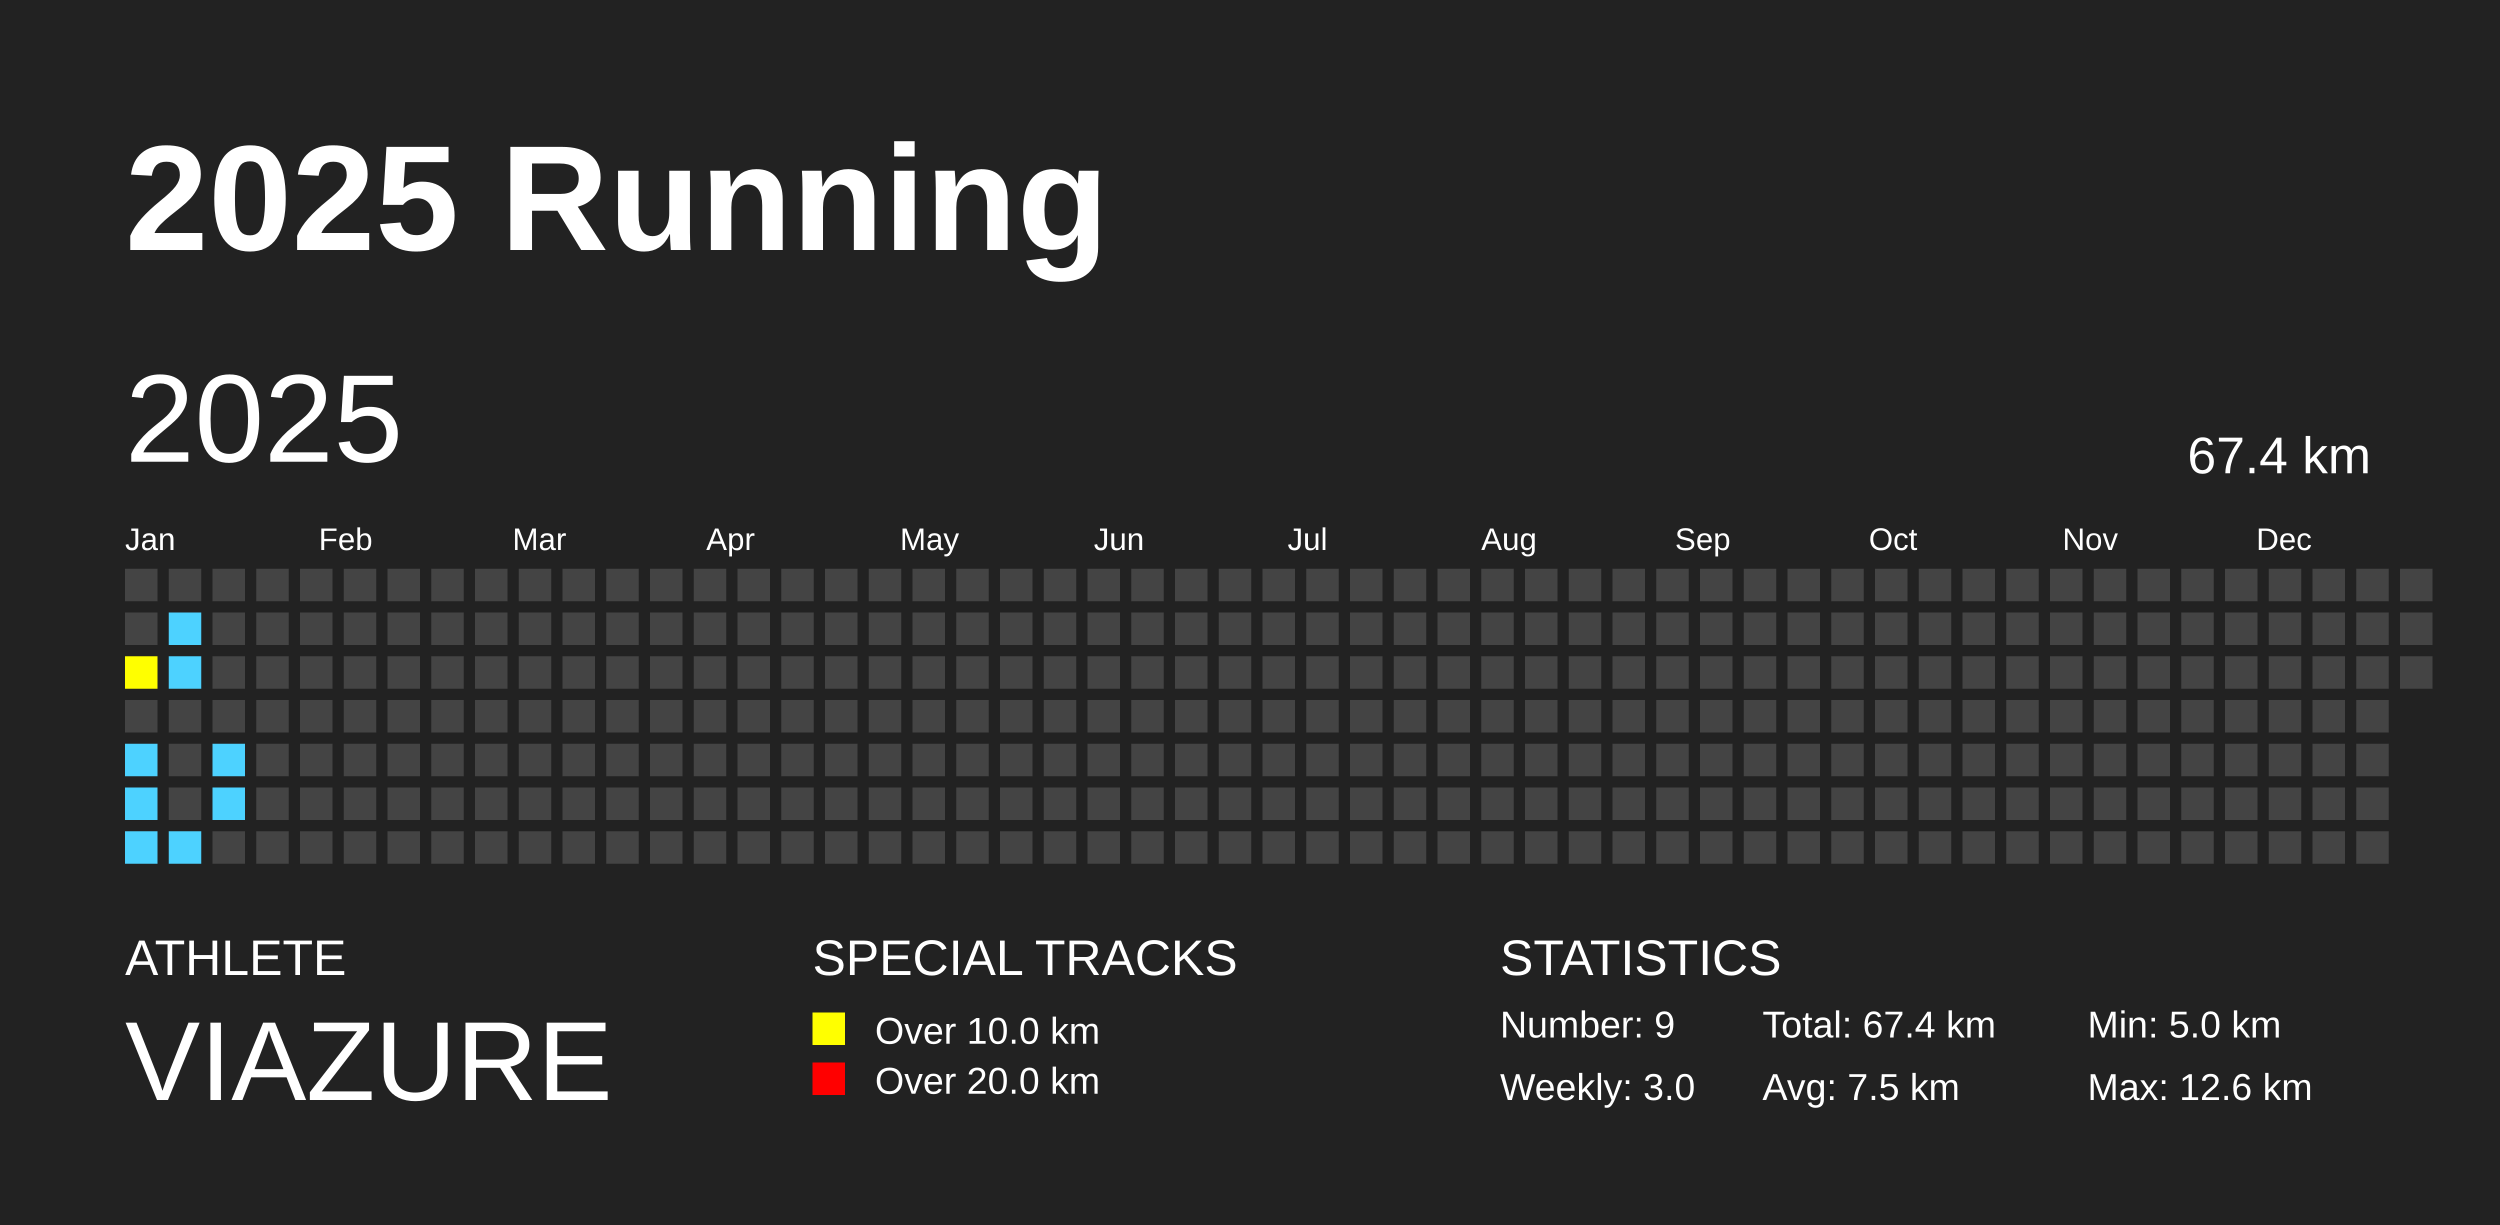
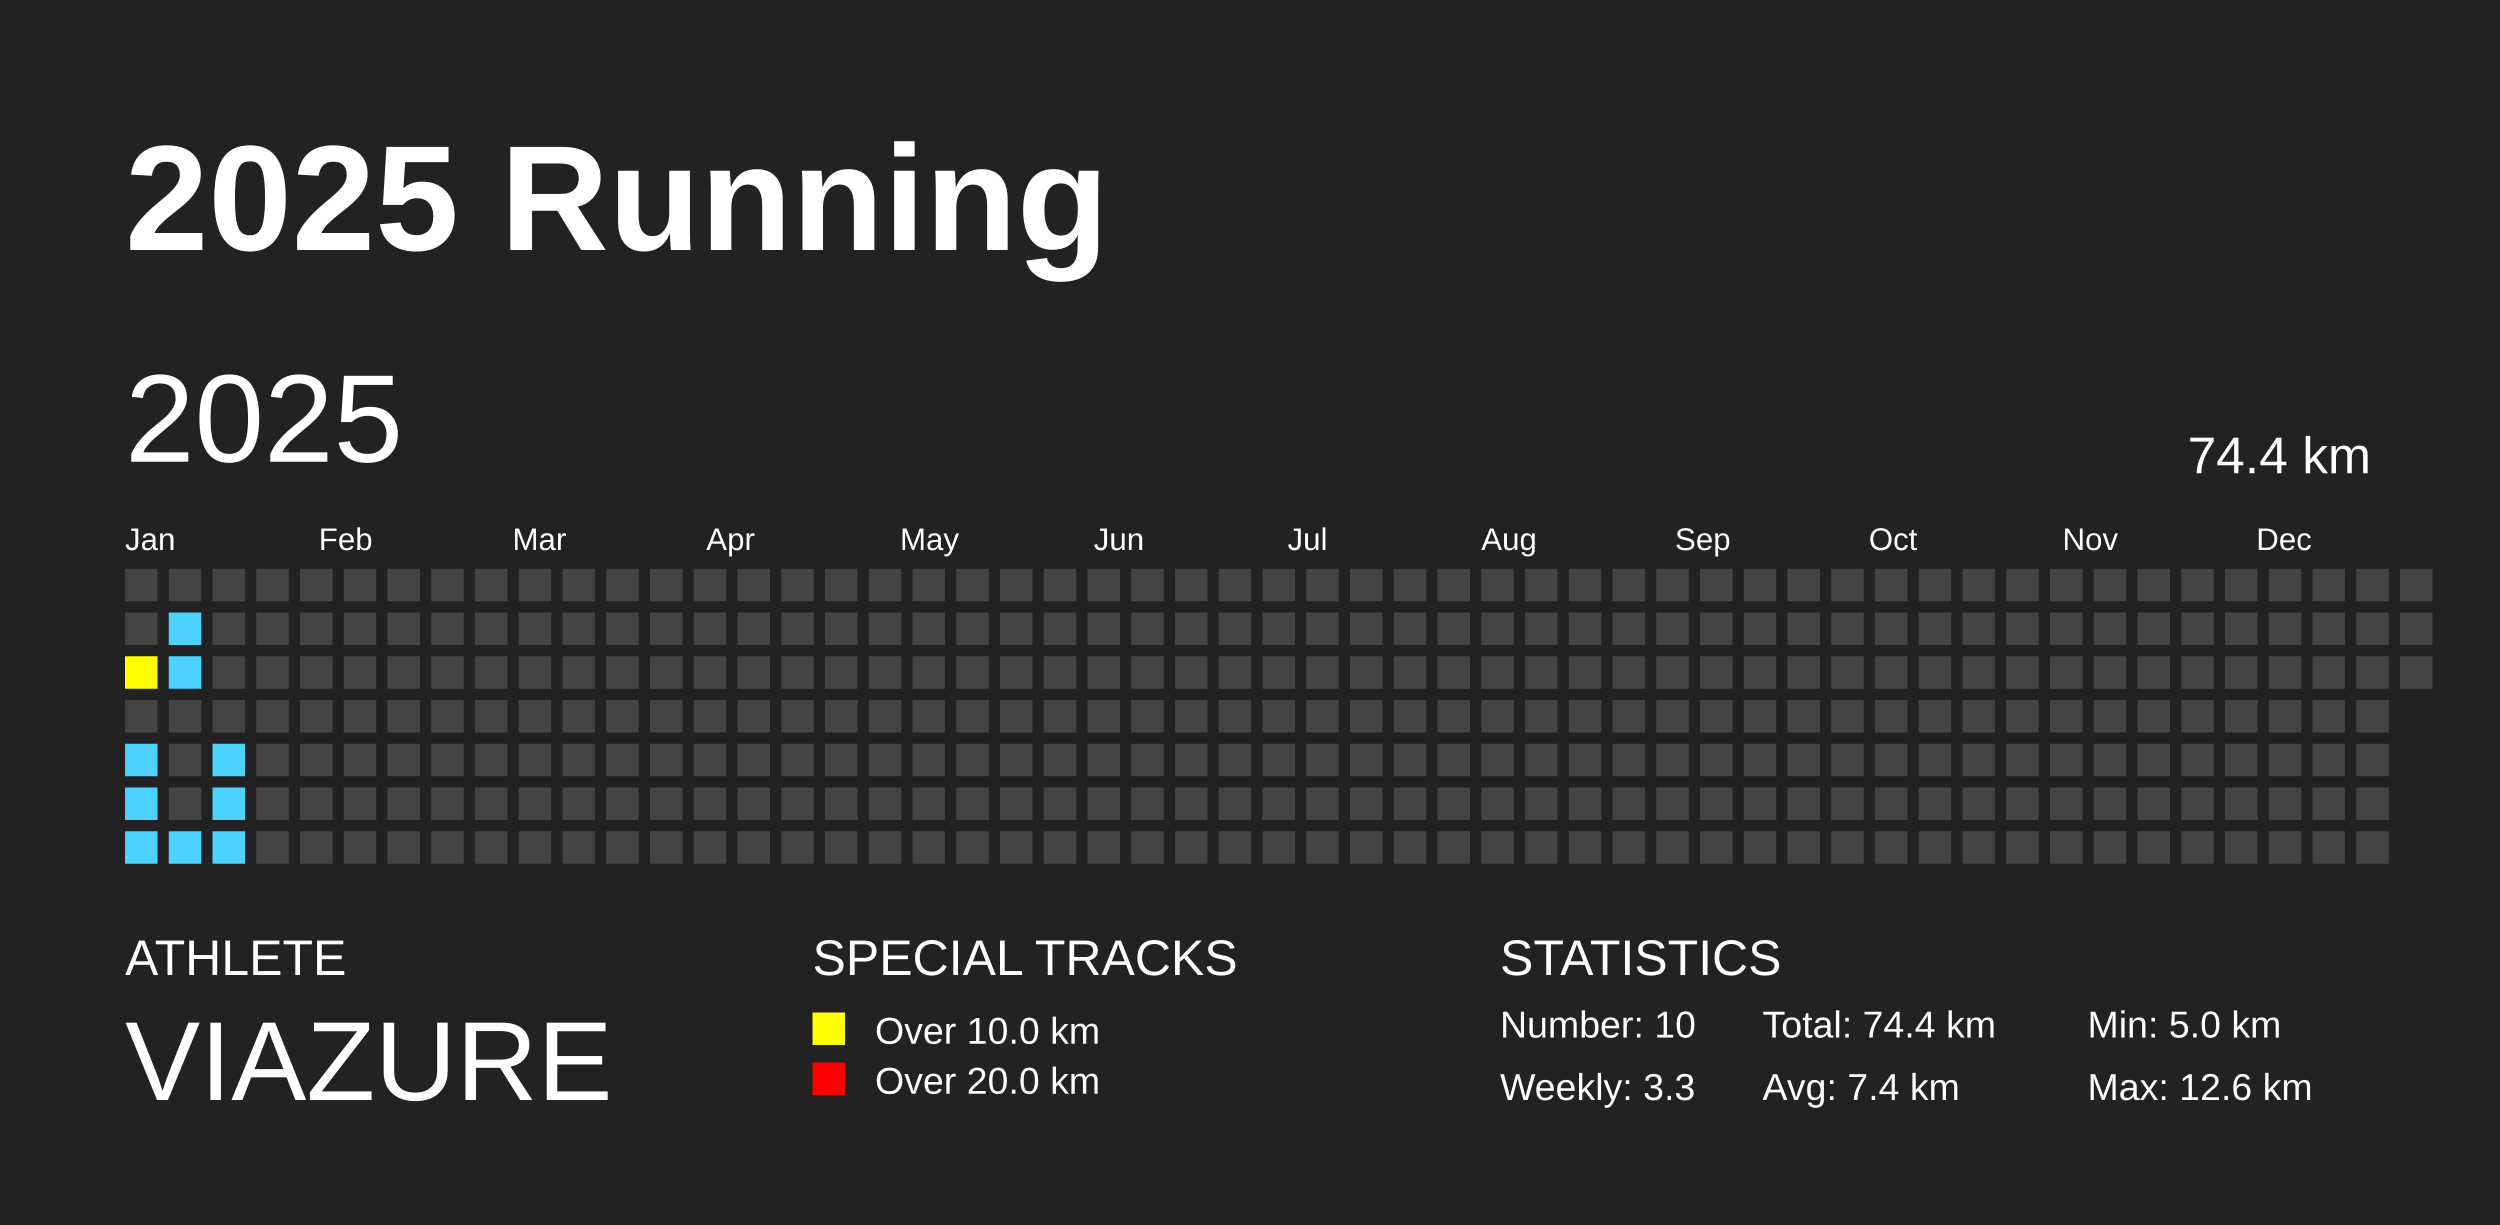
<svg xmlns="http://www.w3.org/2000/svg" baseProfile="full" height="98mm" version="1.1" viewBox="0,0,200,98" width="200mm">
  <defs />
  <rect fill="#222222" height="98" width="200" x="0" y="0" />
  <text fill="#FFFFFF" style="font-size:12px; font-family:Arial; font-weight:bold;" x="10" y="20">2025 Running</text>
  <text fill="#FFFFFF" style="font-size:4px; font-family:Arial" x="10" y="78">ATHLETE</text>
  <text fill="#FFFFFF" style="font-size:9px; font-family:Arial" x="10" y="88">VIAZURE</text>
  <text fill="#FFFFFF" style="font-size:4px; font-family:Arial" x="65" y="78">SPECIAL TRACKS</text>
  <rect fill="yellow" height="2.6" width="2.6" x="65" y="81" />
  <text fill="#FFFFFF" style="font-size:3px; font-family:Arial" x="70" y="83.5">Over 10.0 km</text>
  <rect fill="red" height="2.6" width="2.6" x="65" y="85" />
  <text fill="#FFFFFF" style="font-size:3px; font-family:Arial" x="70" y="87.5">Over 20.0 km</text>
  <text fill="#FFFFFF" style="font-size:4px; font-family:Arial" x="120" y="78">STATISTICS</text>
-   <text fill="#FFFFFF" style="font-size:3px; font-family:Arial" x="120" y="83">Number: 9</text>
-   <text fill="#FFFFFF" style="font-size:3px; font-family:Arial" x="120" y="88">Weekly: 3.0</text>
-   <text fill="#FFFFFF" style="font-size:3px; font-family:Arial" x="141" y="83">Total: 67.4 km</text>
-   <text fill="#FFFFFF" style="font-size:3px; font-family:Arial" x="141" y="88">Avg: 7.5 km</text>
+   <text fill="#FFFFFF" style="font-size:3px; font-family:Arial" x="120" y="83">Number: 10</text>
+   <text fill="#FFFFFF" style="font-size:3px; font-family:Arial" x="120" y="88">Weekly: 3.3</text>
+   <text fill="#FFFFFF" style="font-size:3px; font-family:Arial" x="141" y="83">Total: 74.4 km</text>
+   <text fill="#FFFFFF" style="font-size:3px; font-family:Arial" x="141" y="88">Avg: 7.4 km</text>
  <text fill="#FFFFFF" style="font-size:3px; font-family:Arial" x="167" y="83">Min: 5.0 km</text>
  <text fill="#FFFFFF" style="font-size:3px; font-family:Arial" x="167" y="88">Max: 12.6 km</text>
  <text dominant-baseline="hanging" fill="#FFFFFF" style="font-size:10.0px; font-family:Arial;" x="10" y="30">2025</text>
-   <text dominant-baseline="hanging" fill="#FFFFFF" style="font-size:4.125px; font-family:Arial;" x="175" y="35">67.4 km</text>
+   <text dominant-baseline="hanging" fill="#FFFFFF" style="font-size:4.125px; font-family:Arial;" x="175" y="35">74.4 km</text>
  <text fill="#FFFFFF" style="font-size:2.5px; font-family:Arial" x="10.0" y="44">Jan</text>
  <text fill="#FFFFFF" style="font-size:2.5px; font-family:Arial" x="25.5" y="44">Feb</text>
  <text fill="#FFFFFF" style="font-size:2.5px; font-family:Arial" x="41.0" y="44">Mar</text>
  <text fill="#FFFFFF" style="font-size:2.5px; font-family:Arial" x="56.5" y="44">Apr</text>
  <text fill="#FFFFFF" style="font-size:2.5px; font-family:Arial" x="72.0" y="44">May</text>
  <text fill="#FFFFFF" style="font-size:2.5px; font-family:Arial" x="87.5" y="44">Jun</text>
  <text fill="#FFFFFF" style="font-size:2.5px; font-family:Arial" x="103.0" y="44">Jul</text>
  <text fill="#FFFFFF" style="font-size:2.5px; font-family:Arial" x="118.5" y="44">Aug</text>
  <text fill="#FFFFFF" style="font-size:2.5px; font-family:Arial" x="134.0" y="44">Sep</text>
  <text fill="#FFFFFF" style="font-size:2.5px; font-family:Arial" x="149.5" y="44">Oct</text>
  <text fill="#FFFFFF" style="font-size:2.5px; font-family:Arial" x="165.0" y="44">Nov</text>
  <text fill="#FFFFFF" style="font-size:2.5px; font-family:Arial" x="180.5" y="44">Dec</text>
  <rect fill="#444444" height="2.6" width="2.6" x="10.0" y="45.5" />
  <rect fill="#444444" height="2.6" width="2.6" x="10.0" y="49.0" />
  <rect fill="yellow" height="2.6" width="2.6" x="10.0" y="52.5" />
  <rect fill="#444444" height="2.6" width="2.6" x="10.0" y="56.0" />
  <rect fill="#4DD2FF" height="2.6" width="2.6" x="10.0" y="59.5" />
  <rect fill="#4DD2FF" height="2.6" width="2.6" x="10.0" y="63.0" />
  <rect fill="#4DD2FF" height="2.6" width="2.6" x="10.0" y="66.5" />
  <rect fill="#444444" height="2.6" width="2.6" x="13.5" y="45.5" />
  <rect fill="#4DD2FF" height="2.6" width="2.6" x="13.5" y="49.0" />
  <rect fill="#4DD2FF" height="2.6" width="2.6" x="13.5" y="52.5" />
  <rect fill="#444444" height="2.6" width="2.6" x="13.5" y="56.0" />
  <rect fill="#444444" height="2.6" width="2.6" x="13.5" y="59.5" />
  <rect fill="#444444" height="2.6" width="2.6" x="13.5" y="63.0" />
  <rect fill="#4DD2FF" height="2.6" width="2.6" x="13.5" y="66.5" />
  <rect fill="#444444" height="2.6" width="2.6" x="17.0" y="45.5" />
  <rect fill="#444444" height="2.6" width="2.6" x="17.0" y="49.0" />
  <rect fill="#444444" height="2.6" width="2.6" x="17.0" y="52.5" />
  <rect fill="#444444" height="2.6" width="2.6" x="17.0" y="56.0" />
  <rect fill="#4DD2FF" height="2.6" width="2.6" x="17.0" y="59.5" />
  <rect fill="#4DD2FF" height="2.6" width="2.6" x="17.0" y="63.0" />
-   <rect fill="#444444" height="2.6" width="2.6" x="17.0" y="66.5" />
+   <rect fill="#4DD2FF" height="2.6" width="2.6" x="17.0" y="66.5" />
  <rect fill="#444444" height="2.6" width="2.6" x="20.5" y="45.5" />
  <rect fill="#444444" height="2.6" width="2.6" x="20.5" y="49.0" />
  <rect fill="#444444" height="2.6" width="2.6" x="20.5" y="52.5" />
  <rect fill="#444444" height="2.6" width="2.6" x="20.5" y="56.0" />
  <rect fill="#444444" height="2.6" width="2.6" x="20.5" y="59.5" />
  <rect fill="#444444" height="2.6" width="2.6" x="20.5" y="63.0" />
  <rect fill="#444444" height="2.6" width="2.6" x="20.5" y="66.5" />
  <rect fill="#444444" height="2.6" width="2.6" x="24.0" y="45.5" />
  <rect fill="#444444" height="2.6" width="2.6" x="24.0" y="49.0" />
  <rect fill="#444444" height="2.6" width="2.6" x="24.0" y="52.5" />
  <rect fill="#444444" height="2.6" width="2.6" x="24.0" y="56.0" />
  <rect fill="#444444" height="2.6" width="2.6" x="24.0" y="59.5" />
  <rect fill="#444444" height="2.6" width="2.6" x="24.0" y="63.0" />
  <rect fill="#444444" height="2.6" width="2.6" x="24.0" y="66.5" />
  <rect fill="#444444" height="2.6" width="2.6" x="27.5" y="45.5" />
  <rect fill="#444444" height="2.6" width="2.6" x="27.5" y="49.0" />
  <rect fill="#444444" height="2.6" width="2.6" x="27.5" y="52.5" />
  <rect fill="#444444" height="2.6" width="2.6" x="27.5" y="56.0" />
  <rect fill="#444444" height="2.6" width="2.6" x="27.5" y="59.5" />
  <rect fill="#444444" height="2.6" width="2.6" x="27.5" y="63.0" />
  <rect fill="#444444" height="2.6" width="2.6" x="27.5" y="66.5" />
  <rect fill="#444444" height="2.6" width="2.6" x="31.0" y="45.5" />
  <rect fill="#444444" height="2.6" width="2.6" x="31.0" y="49.0" />
  <rect fill="#444444" height="2.6" width="2.6" x="31.0" y="52.5" />
  <rect fill="#444444" height="2.6" width="2.6" x="31.0" y="56.0" />
  <rect fill="#444444" height="2.6" width="2.6" x="31.0" y="59.5" />
  <rect fill="#444444" height="2.6" width="2.6" x="31.0" y="63.0" />
  <rect fill="#444444" height="2.6" width="2.6" x="31.0" y="66.5" />
  <rect fill="#444444" height="2.6" width="2.6" x="34.5" y="45.5" />
  <rect fill="#444444" height="2.6" width="2.6" x="34.5" y="49.0" />
  <rect fill="#444444" height="2.6" width="2.6" x="34.5" y="52.5" />
  <rect fill="#444444" height="2.6" width="2.6" x="34.5" y="56.0" />
  <rect fill="#444444" height="2.6" width="2.6" x="34.5" y="59.5" />
  <rect fill="#444444" height="2.6" width="2.6" x="34.5" y="63.0" />
  <rect fill="#444444" height="2.6" width="2.6" x="34.5" y="66.5" />
  <rect fill="#444444" height="2.6" width="2.6" x="38.0" y="45.5" />
  <rect fill="#444444" height="2.6" width="2.6" x="38.0" y="49.0" />
  <rect fill="#444444" height="2.6" width="2.6" x="38.0" y="52.5" />
  <rect fill="#444444" height="2.6" width="2.6" x="38.0" y="56.0" />
  <rect fill="#444444" height="2.6" width="2.6" x="38.0" y="59.5" />
  <rect fill="#444444" height="2.6" width="2.6" x="38.0" y="63.0" />
  <rect fill="#444444" height="2.6" width="2.6" x="38.0" y="66.5" />
  <rect fill="#444444" height="2.6" width="2.6" x="41.5" y="45.5" />
  <rect fill="#444444" height="2.6" width="2.6" x="41.5" y="49.0" />
  <rect fill="#444444" height="2.6" width="2.6" x="41.5" y="52.5" />
  <rect fill="#444444" height="2.6" width="2.6" x="41.5" y="56.0" />
  <rect fill="#444444" height="2.6" width="2.6" x="41.5" y="59.5" />
  <rect fill="#444444" height="2.6" width="2.6" x="41.5" y="63.0" />
  <rect fill="#444444" height="2.6" width="2.6" x="41.5" y="66.5" />
  <rect fill="#444444" height="2.6" width="2.6" x="45.0" y="45.5" />
  <rect fill="#444444" height="2.6" width="2.6" x="45.0" y="49.0" />
  <rect fill="#444444" height="2.6" width="2.6" x="45.0" y="52.5" />
  <rect fill="#444444" height="2.6" width="2.6" x="45.0" y="56.0" />
  <rect fill="#444444" height="2.6" width="2.6" x="45.0" y="59.5" />
  <rect fill="#444444" height="2.6" width="2.6" x="45.0" y="63.0" />
  <rect fill="#444444" height="2.6" width="2.6" x="45.0" y="66.5" />
  <rect fill="#444444" height="2.6" width="2.6" x="48.5" y="45.5" />
  <rect fill="#444444" height="2.6" width="2.6" x="48.5" y="49.0" />
  <rect fill="#444444" height="2.6" width="2.6" x="48.5" y="52.5" />
  <rect fill="#444444" height="2.6" width="2.6" x="48.5" y="56.0" />
  <rect fill="#444444" height="2.6" width="2.6" x="48.5" y="59.5" />
  <rect fill="#444444" height="2.6" width="2.6" x="48.5" y="63.0" />
  <rect fill="#444444" height="2.6" width="2.6" x="48.5" y="66.5" />
  <rect fill="#444444" height="2.6" width="2.6" x="52.0" y="45.5" />
  <rect fill="#444444" height="2.6" width="2.6" x="52.0" y="49.0" />
  <rect fill="#444444" height="2.6" width="2.6" x="52.0" y="52.5" />
  <rect fill="#444444" height="2.6" width="2.6" x="52.0" y="56.0" />
  <rect fill="#444444" height="2.6" width="2.6" x="52.0" y="59.5" />
  <rect fill="#444444" height="2.6" width="2.6" x="52.0" y="63.0" />
  <rect fill="#444444" height="2.6" width="2.6" x="52.0" y="66.5" />
  <rect fill="#444444" height="2.6" width="2.6" x="55.5" y="45.5" />
  <rect fill="#444444" height="2.6" width="2.6" x="55.5" y="49.0" />
  <rect fill="#444444" height="2.6" width="2.6" x="55.5" y="52.5" />
  <rect fill="#444444" height="2.6" width="2.6" x="55.5" y="56.0" />
  <rect fill="#444444" height="2.6" width="2.6" x="55.5" y="59.5" />
  <rect fill="#444444" height="2.6" width="2.6" x="55.5" y="63.0" />
  <rect fill="#444444" height="2.6" width="2.6" x="55.5" y="66.5" />
  <rect fill="#444444" height="2.6" width="2.6" x="59.0" y="45.5" />
  <rect fill="#444444" height="2.6" width="2.6" x="59.0" y="49.0" />
  <rect fill="#444444" height="2.6" width="2.6" x="59.0" y="52.5" />
  <rect fill="#444444" height="2.6" width="2.6" x="59.0" y="56.0" />
  <rect fill="#444444" height="2.6" width="2.6" x="59.0" y="59.5" />
  <rect fill="#444444" height="2.6" width="2.6" x="59.0" y="63.0" />
  <rect fill="#444444" height="2.6" width="2.6" x="59.0" y="66.5" />
  <rect fill="#444444" height="2.6" width="2.6" x="62.5" y="45.5" />
  <rect fill="#444444" height="2.6" width="2.6" x="62.5" y="49.0" />
  <rect fill="#444444" height="2.6" width="2.6" x="62.5" y="52.5" />
  <rect fill="#444444" height="2.6" width="2.6" x="62.5" y="56.0" />
  <rect fill="#444444" height="2.6" width="2.6" x="62.5" y="59.5" />
  <rect fill="#444444" height="2.6" width="2.6" x="62.5" y="63.0" />
  <rect fill="#444444" height="2.6" width="2.6" x="62.5" y="66.5" />
  <rect fill="#444444" height="2.6" width="2.6" x="66.0" y="45.5" />
  <rect fill="#444444" height="2.6" width="2.6" x="66.0" y="49.0" />
  <rect fill="#444444" height="2.6" width="2.6" x="66.0" y="52.5" />
  <rect fill="#444444" height="2.6" width="2.6" x="66.0" y="56.0" />
  <rect fill="#444444" height="2.6" width="2.6" x="66.0" y="59.5" />
  <rect fill="#444444" height="2.6" width="2.6" x="66.0" y="63.0" />
  <rect fill="#444444" height="2.6" width="2.6" x="66.0" y="66.5" />
  <rect fill="#444444" height="2.6" width="2.6" x="69.5" y="45.5" />
  <rect fill="#444444" height="2.6" width="2.6" x="69.5" y="49.0" />
  <rect fill="#444444" height="2.6" width="2.6" x="69.5" y="52.5" />
  <rect fill="#444444" height="2.6" width="2.6" x="69.5" y="56.0" />
  <rect fill="#444444" height="2.6" width="2.6" x="69.5" y="59.5" />
  <rect fill="#444444" height="2.6" width="2.6" x="69.5" y="63.0" />
  <rect fill="#444444" height="2.6" width="2.6" x="69.5" y="66.5" />
  <rect fill="#444444" height="2.6" width="2.6" x="73.0" y="45.5" />
  <rect fill="#444444" height="2.6" width="2.6" x="73.0" y="49.0" />
  <rect fill="#444444" height="2.6" width="2.6" x="73.0" y="52.5" />
  <rect fill="#444444" height="2.6" width="2.6" x="73.0" y="56.0" />
  <rect fill="#444444" height="2.6" width="2.6" x="73.0" y="59.5" />
  <rect fill="#444444" height="2.6" width="2.6" x="73.0" y="63.0" />
  <rect fill="#444444" height="2.6" width="2.6" x="73.0" y="66.5" />
  <rect fill="#444444" height="2.6" width="2.6" x="76.5" y="45.5" />
  <rect fill="#444444" height="2.6" width="2.6" x="76.5" y="49.0" />
  <rect fill="#444444" height="2.6" width="2.6" x="76.5" y="52.5" />
  <rect fill="#444444" height="2.6" width="2.6" x="76.5" y="56.0" />
  <rect fill="#444444" height="2.6" width="2.6" x="76.5" y="59.5" />
  <rect fill="#444444" height="2.6" width="2.6" x="76.5" y="63.0" />
  <rect fill="#444444" height="2.6" width="2.6" x="76.5" y="66.5" />
  <rect fill="#444444" height="2.6" width="2.6" x="80.0" y="45.5" />
  <rect fill="#444444" height="2.6" width="2.6" x="80.0" y="49.0" />
  <rect fill="#444444" height="2.6" width="2.6" x="80.0" y="52.5" />
  <rect fill="#444444" height="2.6" width="2.6" x="80.0" y="56.0" />
  <rect fill="#444444" height="2.6" width="2.6" x="80.0" y="59.5" />
  <rect fill="#444444" height="2.6" width="2.6" x="80.0" y="63.0" />
  <rect fill="#444444" height="2.6" width="2.6" x="80.0" y="66.5" />
  <rect fill="#444444" height="2.6" width="2.6" x="83.5" y="45.5" />
  <rect fill="#444444" height="2.6" width="2.6" x="83.5" y="49.0" />
  <rect fill="#444444" height="2.6" width="2.6" x="83.5" y="52.5" />
  <rect fill="#444444" height="2.6" width="2.6" x="83.5" y="56.0" />
  <rect fill="#444444" height="2.6" width="2.6" x="83.5" y="59.5" />
  <rect fill="#444444" height="2.6" width="2.6" x="83.5" y="63.0" />
  <rect fill="#444444" height="2.6" width="2.6" x="83.5" y="66.5" />
  <rect fill="#444444" height="2.6" width="2.6" x="87.0" y="45.5" />
  <rect fill="#444444" height="2.6" width="2.6" x="87.0" y="49.0" />
  <rect fill="#444444" height="2.6" width="2.6" x="87.0" y="52.5" />
  <rect fill="#444444" height="2.6" width="2.6" x="87.0" y="56.0" />
  <rect fill="#444444" height="2.6" width="2.6" x="87.0" y="59.5" />
  <rect fill="#444444" height="2.6" width="2.6" x="87.0" y="63.0" />
  <rect fill="#444444" height="2.6" width="2.6" x="87.0" y="66.5" />
  <rect fill="#444444" height="2.6" width="2.6" x="90.5" y="45.5" />
  <rect fill="#444444" height="2.6" width="2.6" x="90.5" y="49.0" />
  <rect fill="#444444" height="2.6" width="2.6" x="90.5" y="52.5" />
  <rect fill="#444444" height="2.6" width="2.6" x="90.5" y="56.0" />
  <rect fill="#444444" height="2.6" width="2.6" x="90.5" y="59.5" />
  <rect fill="#444444" height="2.6" width="2.6" x="90.5" y="63.0" />
  <rect fill="#444444" height="2.6" width="2.6" x="90.5" y="66.5" />
  <rect fill="#444444" height="2.6" width="2.6" x="94.0" y="45.5" />
  <rect fill="#444444" height="2.6" width="2.6" x="94.0" y="49.0" />
  <rect fill="#444444" height="2.6" width="2.6" x="94.0" y="52.5" />
  <rect fill="#444444" height="2.6" width="2.6" x="94.0" y="56.0" />
  <rect fill="#444444" height="2.6" width="2.6" x="94.0" y="59.5" />
  <rect fill="#444444" height="2.6" width="2.6" x="94.0" y="63.0" />
  <rect fill="#444444" height="2.6" width="2.6" x="94.0" y="66.5" />
  <rect fill="#444444" height="2.6" width="2.6" x="97.5" y="45.5" />
  <rect fill="#444444" height="2.6" width="2.6" x="97.5" y="49.0" />
  <rect fill="#444444" height="2.6" width="2.6" x="97.5" y="52.5" />
  <rect fill="#444444" height="2.6" width="2.6" x="97.5" y="56.0" />
  <rect fill="#444444" height="2.6" width="2.6" x="97.5" y="59.5" />
  <rect fill="#444444" height="2.6" width="2.6" x="97.5" y="63.0" />
  <rect fill="#444444" height="2.6" width="2.6" x="97.5" y="66.5" />
  <rect fill="#444444" height="2.6" width="2.6" x="101.0" y="45.5" />
  <rect fill="#444444" height="2.6" width="2.6" x="101.0" y="49.0" />
  <rect fill="#444444" height="2.6" width="2.6" x="101.0" y="52.5" />
  <rect fill="#444444" height="2.6" width="2.6" x="101.0" y="56.0" />
  <rect fill="#444444" height="2.6" width="2.6" x="101.0" y="59.5" />
  <rect fill="#444444" height="2.6" width="2.6" x="101.0" y="63.0" />
  <rect fill="#444444" height="2.6" width="2.6" x="101.0" y="66.5" />
  <rect fill="#444444" height="2.6" width="2.6" x="104.5" y="45.5" />
  <rect fill="#444444" height="2.6" width="2.6" x="104.5" y="49.0" />
  <rect fill="#444444" height="2.6" width="2.6" x="104.5" y="52.5" />
  <rect fill="#444444" height="2.6" width="2.6" x="104.5" y="56.0" />
  <rect fill="#444444" height="2.6" width="2.6" x="104.5" y="59.5" />
  <rect fill="#444444" height="2.6" width="2.6" x="104.5" y="63.0" />
  <rect fill="#444444" height="2.6" width="2.6" x="104.5" y="66.5" />
  <rect fill="#444444" height="2.6" width="2.6" x="108.0" y="45.5" />
  <rect fill="#444444" height="2.6" width="2.6" x="108.0" y="49.0" />
  <rect fill="#444444" height="2.6" width="2.6" x="108.0" y="52.5" />
  <rect fill="#444444" height="2.6" width="2.6" x="108.0" y="56.0" />
  <rect fill="#444444" height="2.6" width="2.6" x="108.0" y="59.5" />
  <rect fill="#444444" height="2.6" width="2.6" x="108.0" y="63.0" />
  <rect fill="#444444" height="2.6" width="2.6" x="108.0" y="66.5" />
  <rect fill="#444444" height="2.6" width="2.6" x="111.5" y="45.5" />
  <rect fill="#444444" height="2.6" width="2.6" x="111.5" y="49.0" />
  <rect fill="#444444" height="2.6" width="2.6" x="111.5" y="52.5" />
  <rect fill="#444444" height="2.6" width="2.6" x="111.5" y="56.0" />
  <rect fill="#444444" height="2.6" width="2.6" x="111.5" y="59.5" />
  <rect fill="#444444" height="2.6" width="2.6" x="111.5" y="63.0" />
  <rect fill="#444444" height="2.6" width="2.6" x="111.5" y="66.5" />
  <rect fill="#444444" height="2.6" width="2.6" x="115.0" y="45.5" />
  <rect fill="#444444" height="2.6" width="2.6" x="115.0" y="49.0" />
  <rect fill="#444444" height="2.6" width="2.6" x="115.0" y="52.5" />
  <rect fill="#444444" height="2.6" width="2.6" x="115.0" y="56.0" />
  <rect fill="#444444" height="2.6" width="2.6" x="115.0" y="59.5" />
  <rect fill="#444444" height="2.6" width="2.6" x="115.0" y="63.0" />
  <rect fill="#444444" height="2.6" width="2.6" x="115.0" y="66.5" />
  <rect fill="#444444" height="2.6" width="2.6" x="118.5" y="45.5" />
  <rect fill="#444444" height="2.6" width="2.6" x="118.5" y="49.0" />
  <rect fill="#444444" height="2.6" width="2.6" x="118.5" y="52.5" />
  <rect fill="#444444" height="2.6" width="2.6" x="118.5" y="56.0" />
  <rect fill="#444444" height="2.6" width="2.6" x="118.5" y="59.5" />
  <rect fill="#444444" height="2.6" width="2.6" x="118.5" y="63.0" />
  <rect fill="#444444" height="2.6" width="2.6" x="118.5" y="66.5" />
  <rect fill="#444444" height="2.6" width="2.6" x="122.0" y="45.5" />
  <rect fill="#444444" height="2.6" width="2.6" x="122.0" y="49.0" />
  <rect fill="#444444" height="2.6" width="2.6" x="122.0" y="52.5" />
  <rect fill="#444444" height="2.6" width="2.6" x="122.0" y="56.0" />
  <rect fill="#444444" height="2.6" width="2.6" x="122.0" y="59.5" />
  <rect fill="#444444" height="2.6" width="2.6" x="122.0" y="63.0" />
  <rect fill="#444444" height="2.6" width="2.6" x="122.0" y="66.5" />
  <rect fill="#444444" height="2.6" width="2.6" x="125.5" y="45.5" />
  <rect fill="#444444" height="2.6" width="2.6" x="125.5" y="49.0" />
  <rect fill="#444444" height="2.6" width="2.6" x="125.5" y="52.5" />
  <rect fill="#444444" height="2.6" width="2.6" x="125.5" y="56.0" />
  <rect fill="#444444" height="2.6" width="2.6" x="125.5" y="59.5" />
  <rect fill="#444444" height="2.6" width="2.6" x="125.5" y="63.0" />
  <rect fill="#444444" height="2.6" width="2.6" x="125.5" y="66.5" />
  <rect fill="#444444" height="2.6" width="2.6" x="129.0" y="45.5" />
  <rect fill="#444444" height="2.6" width="2.6" x="129.0" y="49.0" />
  <rect fill="#444444" height="2.6" width="2.6" x="129.0" y="52.5" />
  <rect fill="#444444" height="2.6" width="2.6" x="129.0" y="56.0" />
  <rect fill="#444444" height="2.6" width="2.6" x="129.0" y="59.5" />
  <rect fill="#444444" height="2.6" width="2.6" x="129.0" y="63.0" />
  <rect fill="#444444" height="2.6" width="2.6" x="129.0" y="66.5" />
  <rect fill="#444444" height="2.6" width="2.6" x="132.5" y="45.5" />
  <rect fill="#444444" height="2.6" width="2.6" x="132.5" y="49.0" />
  <rect fill="#444444" height="2.6" width="2.6" x="132.5" y="52.5" />
  <rect fill="#444444" height="2.6" width="2.6" x="132.5" y="56.0" />
  <rect fill="#444444" height="2.6" width="2.6" x="132.5" y="59.5" />
  <rect fill="#444444" height="2.6" width="2.6" x="132.5" y="63.0" />
  <rect fill="#444444" height="2.6" width="2.6" x="132.5" y="66.5" />
  <rect fill="#444444" height="2.6" width="2.6" x="136.0" y="45.5" />
  <rect fill="#444444" height="2.6" width="2.6" x="136.0" y="49.0" />
  <rect fill="#444444" height="2.6" width="2.6" x="136.0" y="52.5" />
  <rect fill="#444444" height="2.6" width="2.6" x="136.0" y="56.0" />
  <rect fill="#444444" height="2.6" width="2.6" x="136.0" y="59.5" />
  <rect fill="#444444" height="2.6" width="2.6" x="136.0" y="63.0" />
  <rect fill="#444444" height="2.6" width="2.6" x="136.0" y="66.5" />
  <rect fill="#444444" height="2.6" width="2.6" x="139.5" y="45.5" />
  <rect fill="#444444" height="2.6" width="2.6" x="139.5" y="49.0" />
  <rect fill="#444444" height="2.6" width="2.6" x="139.5" y="52.5" />
  <rect fill="#444444" height="2.6" width="2.6" x="139.5" y="56.0" />
  <rect fill="#444444" height="2.6" width="2.6" x="139.5" y="59.5" />
  <rect fill="#444444" height="2.6" width="2.6" x="139.5" y="63.0" />
  <rect fill="#444444" height="2.6" width="2.6" x="139.5" y="66.5" />
  <rect fill="#444444" height="2.6" width="2.6" x="143.0" y="45.5" />
  <rect fill="#444444" height="2.6" width="2.6" x="143.0" y="49.0" />
  <rect fill="#444444" height="2.6" width="2.6" x="143.0" y="52.5" />
  <rect fill="#444444" height="2.6" width="2.6" x="143.0" y="56.0" />
  <rect fill="#444444" height="2.6" width="2.6" x="143.0" y="59.5" />
  <rect fill="#444444" height="2.6" width="2.6" x="143.0" y="63.0" />
  <rect fill="#444444" height="2.6" width="2.6" x="143.0" y="66.5" />
  <rect fill="#444444" height="2.6" width="2.6" x="146.5" y="45.5" />
  <rect fill="#444444" height="2.6" width="2.6" x="146.5" y="49.0" />
  <rect fill="#444444" height="2.6" width="2.6" x="146.5" y="52.5" />
  <rect fill="#444444" height="2.6" width="2.6" x="146.5" y="56.0" />
  <rect fill="#444444" height="2.6" width="2.6" x="146.5" y="59.5" />
  <rect fill="#444444" height="2.6" width="2.6" x="146.5" y="63.0" />
  <rect fill="#444444" height="2.6" width="2.6" x="146.5" y="66.5" />
  <rect fill="#444444" height="2.6" width="2.6" x="150.0" y="45.5" />
  <rect fill="#444444" height="2.6" width="2.6" x="150.0" y="49.0" />
  <rect fill="#444444" height="2.6" width="2.6" x="150.0" y="52.5" />
  <rect fill="#444444" height="2.6" width="2.6" x="150.0" y="56.0" />
  <rect fill="#444444" height="2.6" width="2.6" x="150.0" y="59.5" />
  <rect fill="#444444" height="2.6" width="2.6" x="150.0" y="63.0" />
  <rect fill="#444444" height="2.6" width="2.6" x="150.0" y="66.5" />
  <rect fill="#444444" height="2.6" width="2.6" x="153.5" y="45.5" />
  <rect fill="#444444" height="2.6" width="2.6" x="153.5" y="49.0" />
  <rect fill="#444444" height="2.6" width="2.6" x="153.5" y="52.5" />
  <rect fill="#444444" height="2.6" width="2.6" x="153.5" y="56.0" />
  <rect fill="#444444" height="2.6" width="2.6" x="153.5" y="59.5" />
  <rect fill="#444444" height="2.6" width="2.6" x="153.5" y="63.0" />
  <rect fill="#444444" height="2.6" width="2.6" x="153.5" y="66.5" />
  <rect fill="#444444" height="2.6" width="2.6" x="157.0" y="45.5" />
  <rect fill="#444444" height="2.6" width="2.6" x="157.0" y="49.0" />
  <rect fill="#444444" height="2.6" width="2.6" x="157.0" y="52.5" />
  <rect fill="#444444" height="2.6" width="2.6" x="157.0" y="56.0" />
  <rect fill="#444444" height="2.6" width="2.6" x="157.0" y="59.5" />
  <rect fill="#444444" height="2.6" width="2.6" x="157.0" y="63.0" />
  <rect fill="#444444" height="2.6" width="2.6" x="157.0" y="66.5" />
  <rect fill="#444444" height="2.6" width="2.6" x="160.5" y="45.5" />
  <rect fill="#444444" height="2.6" width="2.6" x="160.5" y="49.0" />
  <rect fill="#444444" height="2.6" width="2.6" x="160.5" y="52.5" />
  <rect fill="#444444" height="2.6" width="2.6" x="160.5" y="56.0" />
  <rect fill="#444444" height="2.6" width="2.6" x="160.5" y="59.5" />
  <rect fill="#444444" height="2.6" width="2.6" x="160.5" y="63.0" />
  <rect fill="#444444" height="2.6" width="2.6" x="160.5" y="66.5" />
  <rect fill="#444444" height="2.6" width="2.6" x="164.0" y="45.5" />
  <rect fill="#444444" height="2.6" width="2.6" x="164.0" y="49.0" />
  <rect fill="#444444" height="2.6" width="2.6" x="164.0" y="52.5" />
  <rect fill="#444444" height="2.6" width="2.6" x="164.0" y="56.0" />
  <rect fill="#444444" height="2.6" width="2.6" x="164.0" y="59.5" />
  <rect fill="#444444" height="2.6" width="2.6" x="164.0" y="63.0" />
  <rect fill="#444444" height="2.6" width="2.6" x="164.0" y="66.5" />
  <rect fill="#444444" height="2.6" width="2.6" x="167.5" y="45.5" />
  <rect fill="#444444" height="2.6" width="2.6" x="167.5" y="49.0" />
  <rect fill="#444444" height="2.6" width="2.6" x="167.5" y="52.5" />
  <rect fill="#444444" height="2.6" width="2.6" x="167.5" y="56.0" />
  <rect fill="#444444" height="2.6" width="2.6" x="167.5" y="59.5" />
  <rect fill="#444444" height="2.6" width="2.6" x="167.5" y="63.0" />
  <rect fill="#444444" height="2.6" width="2.6" x="167.5" y="66.5" />
  <rect fill="#444444" height="2.6" width="2.6" x="171.0" y="45.5" />
  <rect fill="#444444" height="2.6" width="2.6" x="171.0" y="49.0" />
  <rect fill="#444444" height="2.6" width="2.6" x="171.0" y="52.5" />
  <rect fill="#444444" height="2.6" width="2.6" x="171.0" y="56.0" />
  <rect fill="#444444" height="2.6" width="2.6" x="171.0" y="59.5" />
  <rect fill="#444444" height="2.6" width="2.6" x="171.0" y="63.0" />
  <rect fill="#444444" height="2.6" width="2.6" x="171.0" y="66.5" />
  <rect fill="#444444" height="2.6" width="2.6" x="174.5" y="45.5" />
  <rect fill="#444444" height="2.6" width="2.6" x="174.5" y="49.0" />
  <rect fill="#444444" height="2.6" width="2.6" x="174.5" y="52.5" />
  <rect fill="#444444" height="2.6" width="2.6" x="174.5" y="56.0" />
  <rect fill="#444444" height="2.6" width="2.6" x="174.5" y="59.5" />
  <rect fill="#444444" height="2.6" width="2.6" x="174.5" y="63.0" />
  <rect fill="#444444" height="2.6" width="2.6" x="174.5" y="66.5" />
  <rect fill="#444444" height="2.6" width="2.6" x="178.0" y="45.5" />
  <rect fill="#444444" height="2.6" width="2.6" x="178.0" y="49.0" />
  <rect fill="#444444" height="2.6" width="2.6" x="178.0" y="52.5" />
  <rect fill="#444444" height="2.6" width="2.6" x="178.0" y="56.0" />
  <rect fill="#444444" height="2.6" width="2.6" x="178.0" y="59.5" />
  <rect fill="#444444" height="2.6" width="2.6" x="178.0" y="63.0" />
  <rect fill="#444444" height="2.6" width="2.6" x="178.0" y="66.5" />
  <rect fill="#444444" height="2.6" width="2.6" x="181.5" y="45.5" />
  <rect fill="#444444" height="2.6" width="2.6" x="181.5" y="49.0" />
  <rect fill="#444444" height="2.6" width="2.6" x="181.5" y="52.5" />
  <rect fill="#444444" height="2.6" width="2.6" x="181.5" y="56.0" />
  <rect fill="#444444" height="2.6" width="2.6" x="181.5" y="59.5" />
  <rect fill="#444444" height="2.6" width="2.6" x="181.5" y="63.0" />
  <rect fill="#444444" height="2.6" width="2.6" x="181.5" y="66.5" />
  <rect fill="#444444" height="2.6" width="2.6" x="185.0" y="45.5" />
  <rect fill="#444444" height="2.6" width="2.6" x="185.0" y="49.0" />
  <rect fill="#444444" height="2.6" width="2.6" x="185.0" y="52.5" />
  <rect fill="#444444" height="2.6" width="2.6" x="185.0" y="56.0" />
  <rect fill="#444444" height="2.6" width="2.6" x="185.0" y="59.5" />
  <rect fill="#444444" height="2.6" width="2.6" x="185.0" y="63.0" />
  <rect fill="#444444" height="2.6" width="2.6" x="185.0" y="66.5" />
  <rect fill="#444444" height="2.6" width="2.6" x="188.5" y="45.5" />
  <rect fill="#444444" height="2.6" width="2.6" x="188.5" y="49.0" />
  <rect fill="#444444" height="2.6" width="2.6" x="188.5" y="52.5" />
  <rect fill="#444444" height="2.6" width="2.6" x="188.5" y="56.0" />
  <rect fill="#444444" height="2.6" width="2.6" x="188.5" y="59.5" />
  <rect fill="#444444" height="2.6" width="2.6" x="188.5" y="63.0" />
  <rect fill="#444444" height="2.6" width="2.6" x="188.5" y="66.5" />
  <rect fill="#444444" height="2.6" width="2.6" x="192.0" y="45.5" />
  <rect fill="#444444" height="2.6" width="2.6" x="192.0" y="49.0" />
  <rect fill="#444444" height="2.6" width="2.6" x="192.0" y="52.5" />
</svg>
